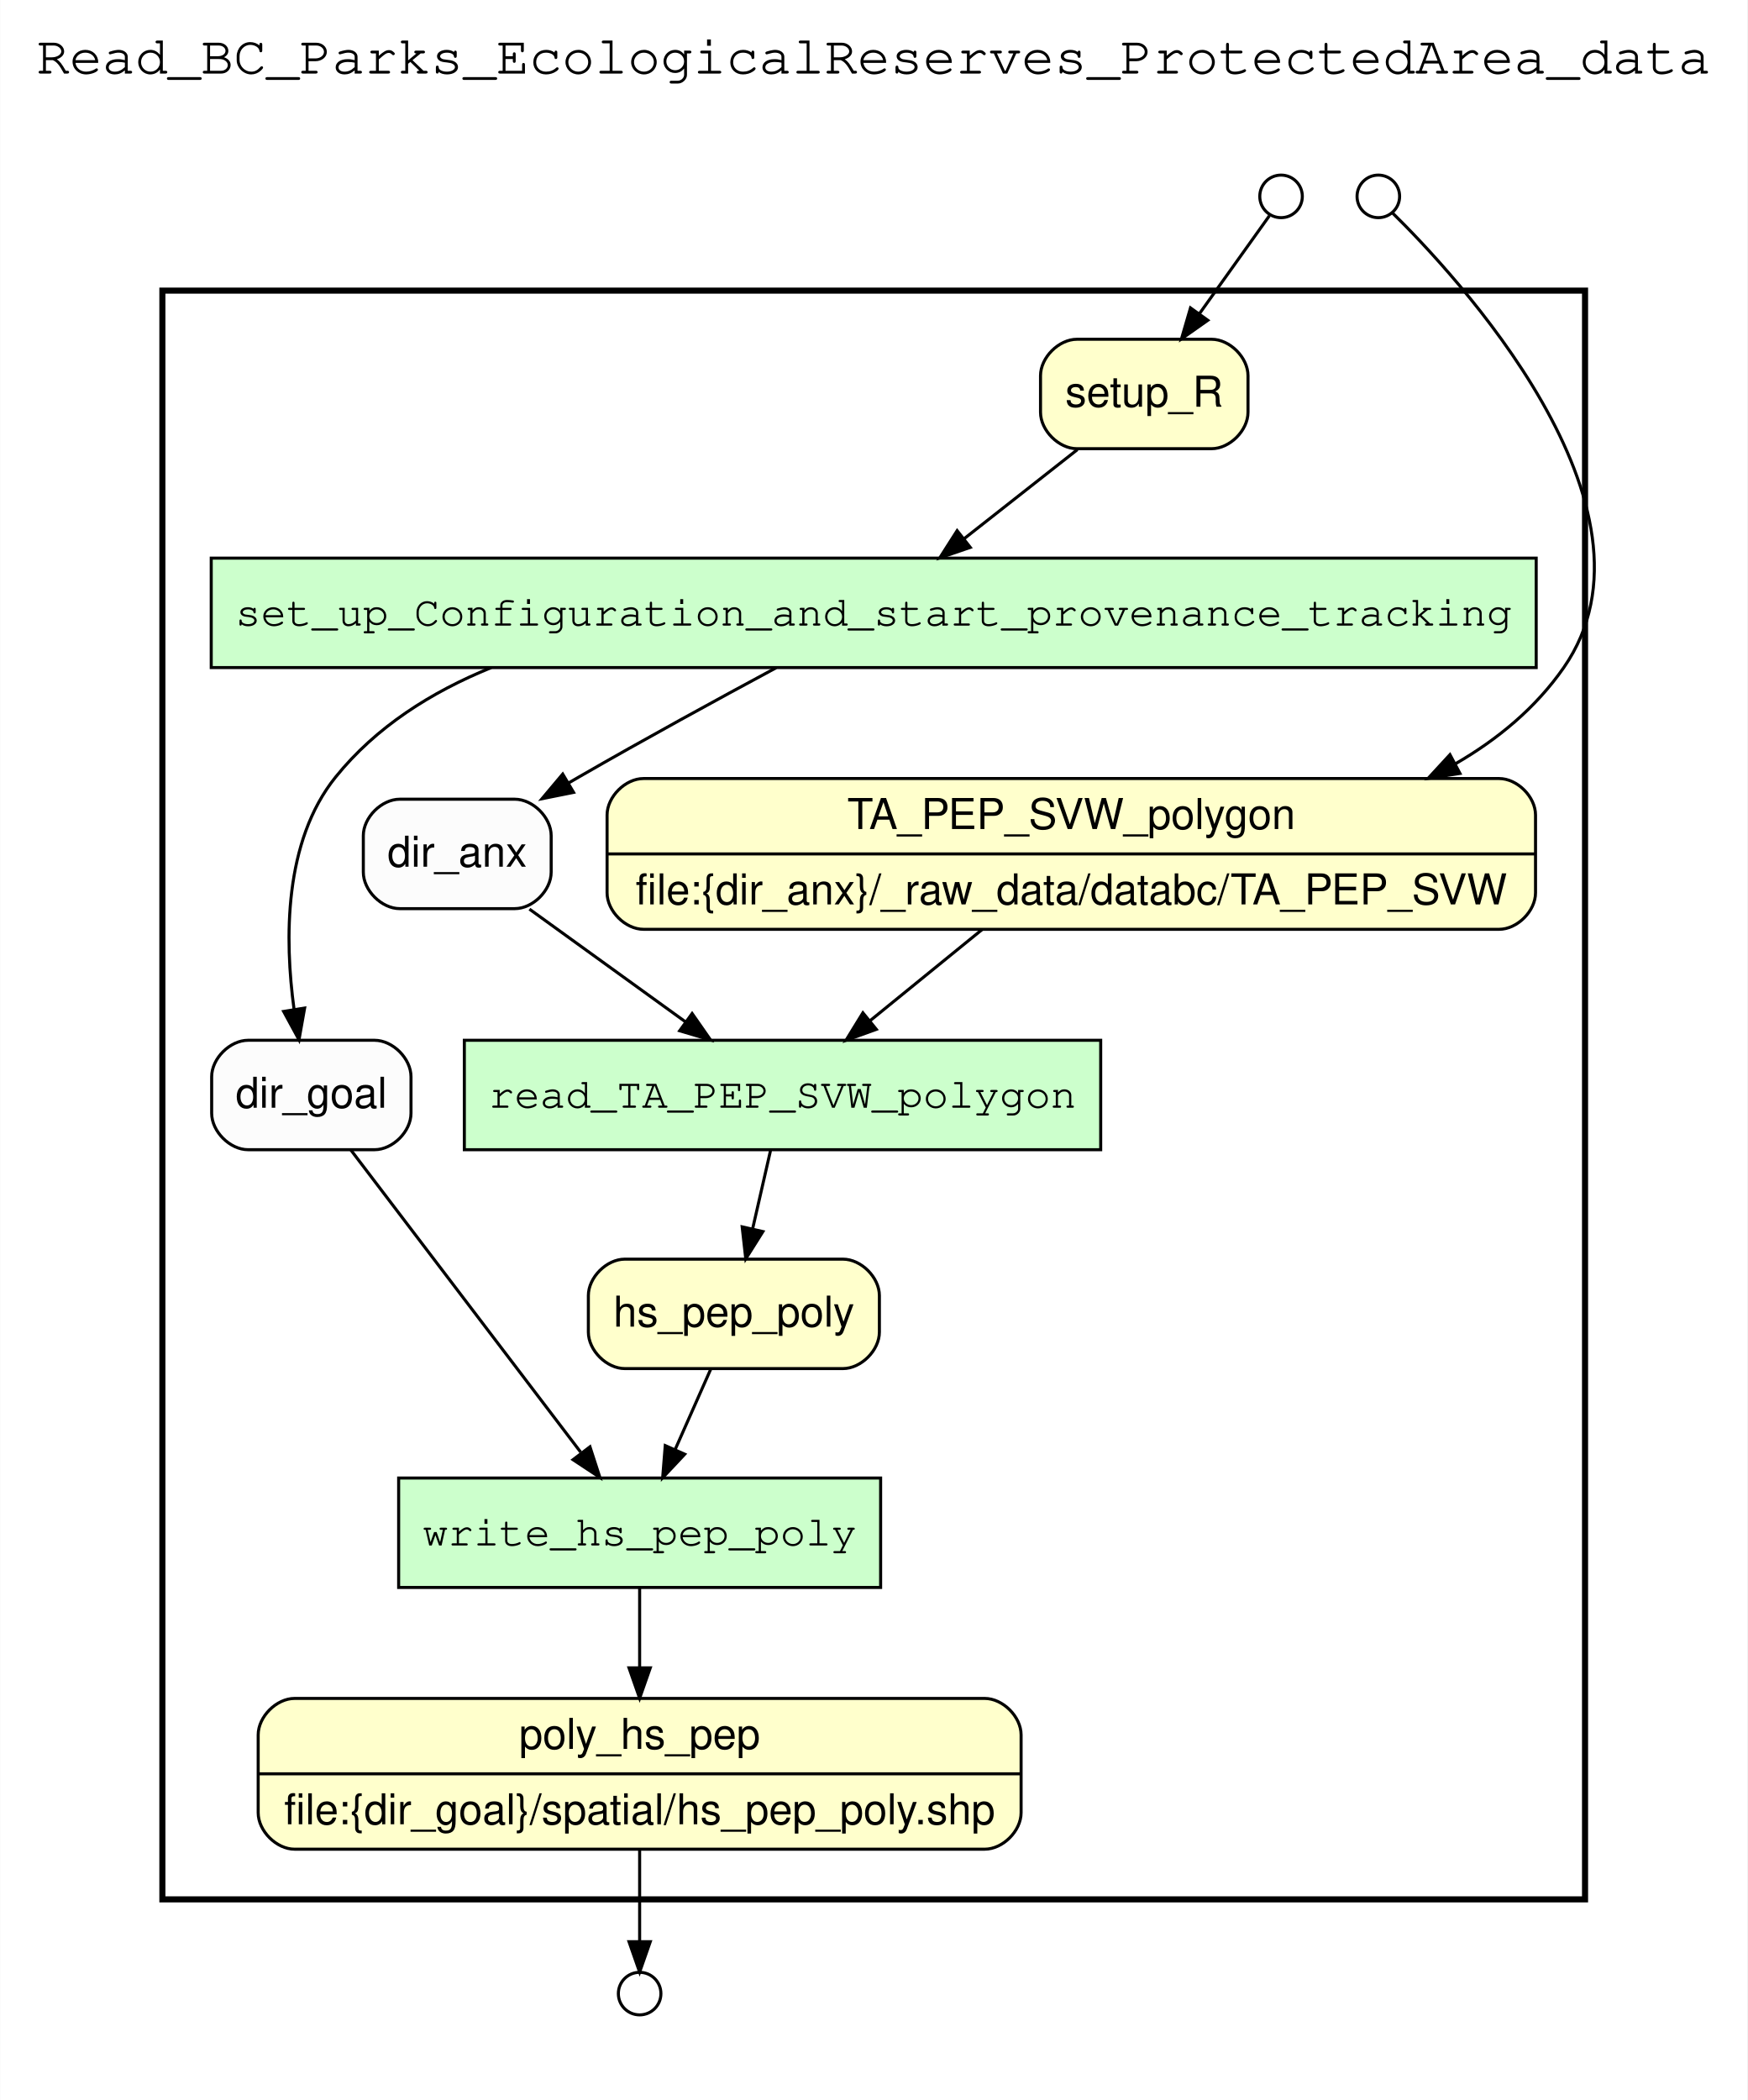
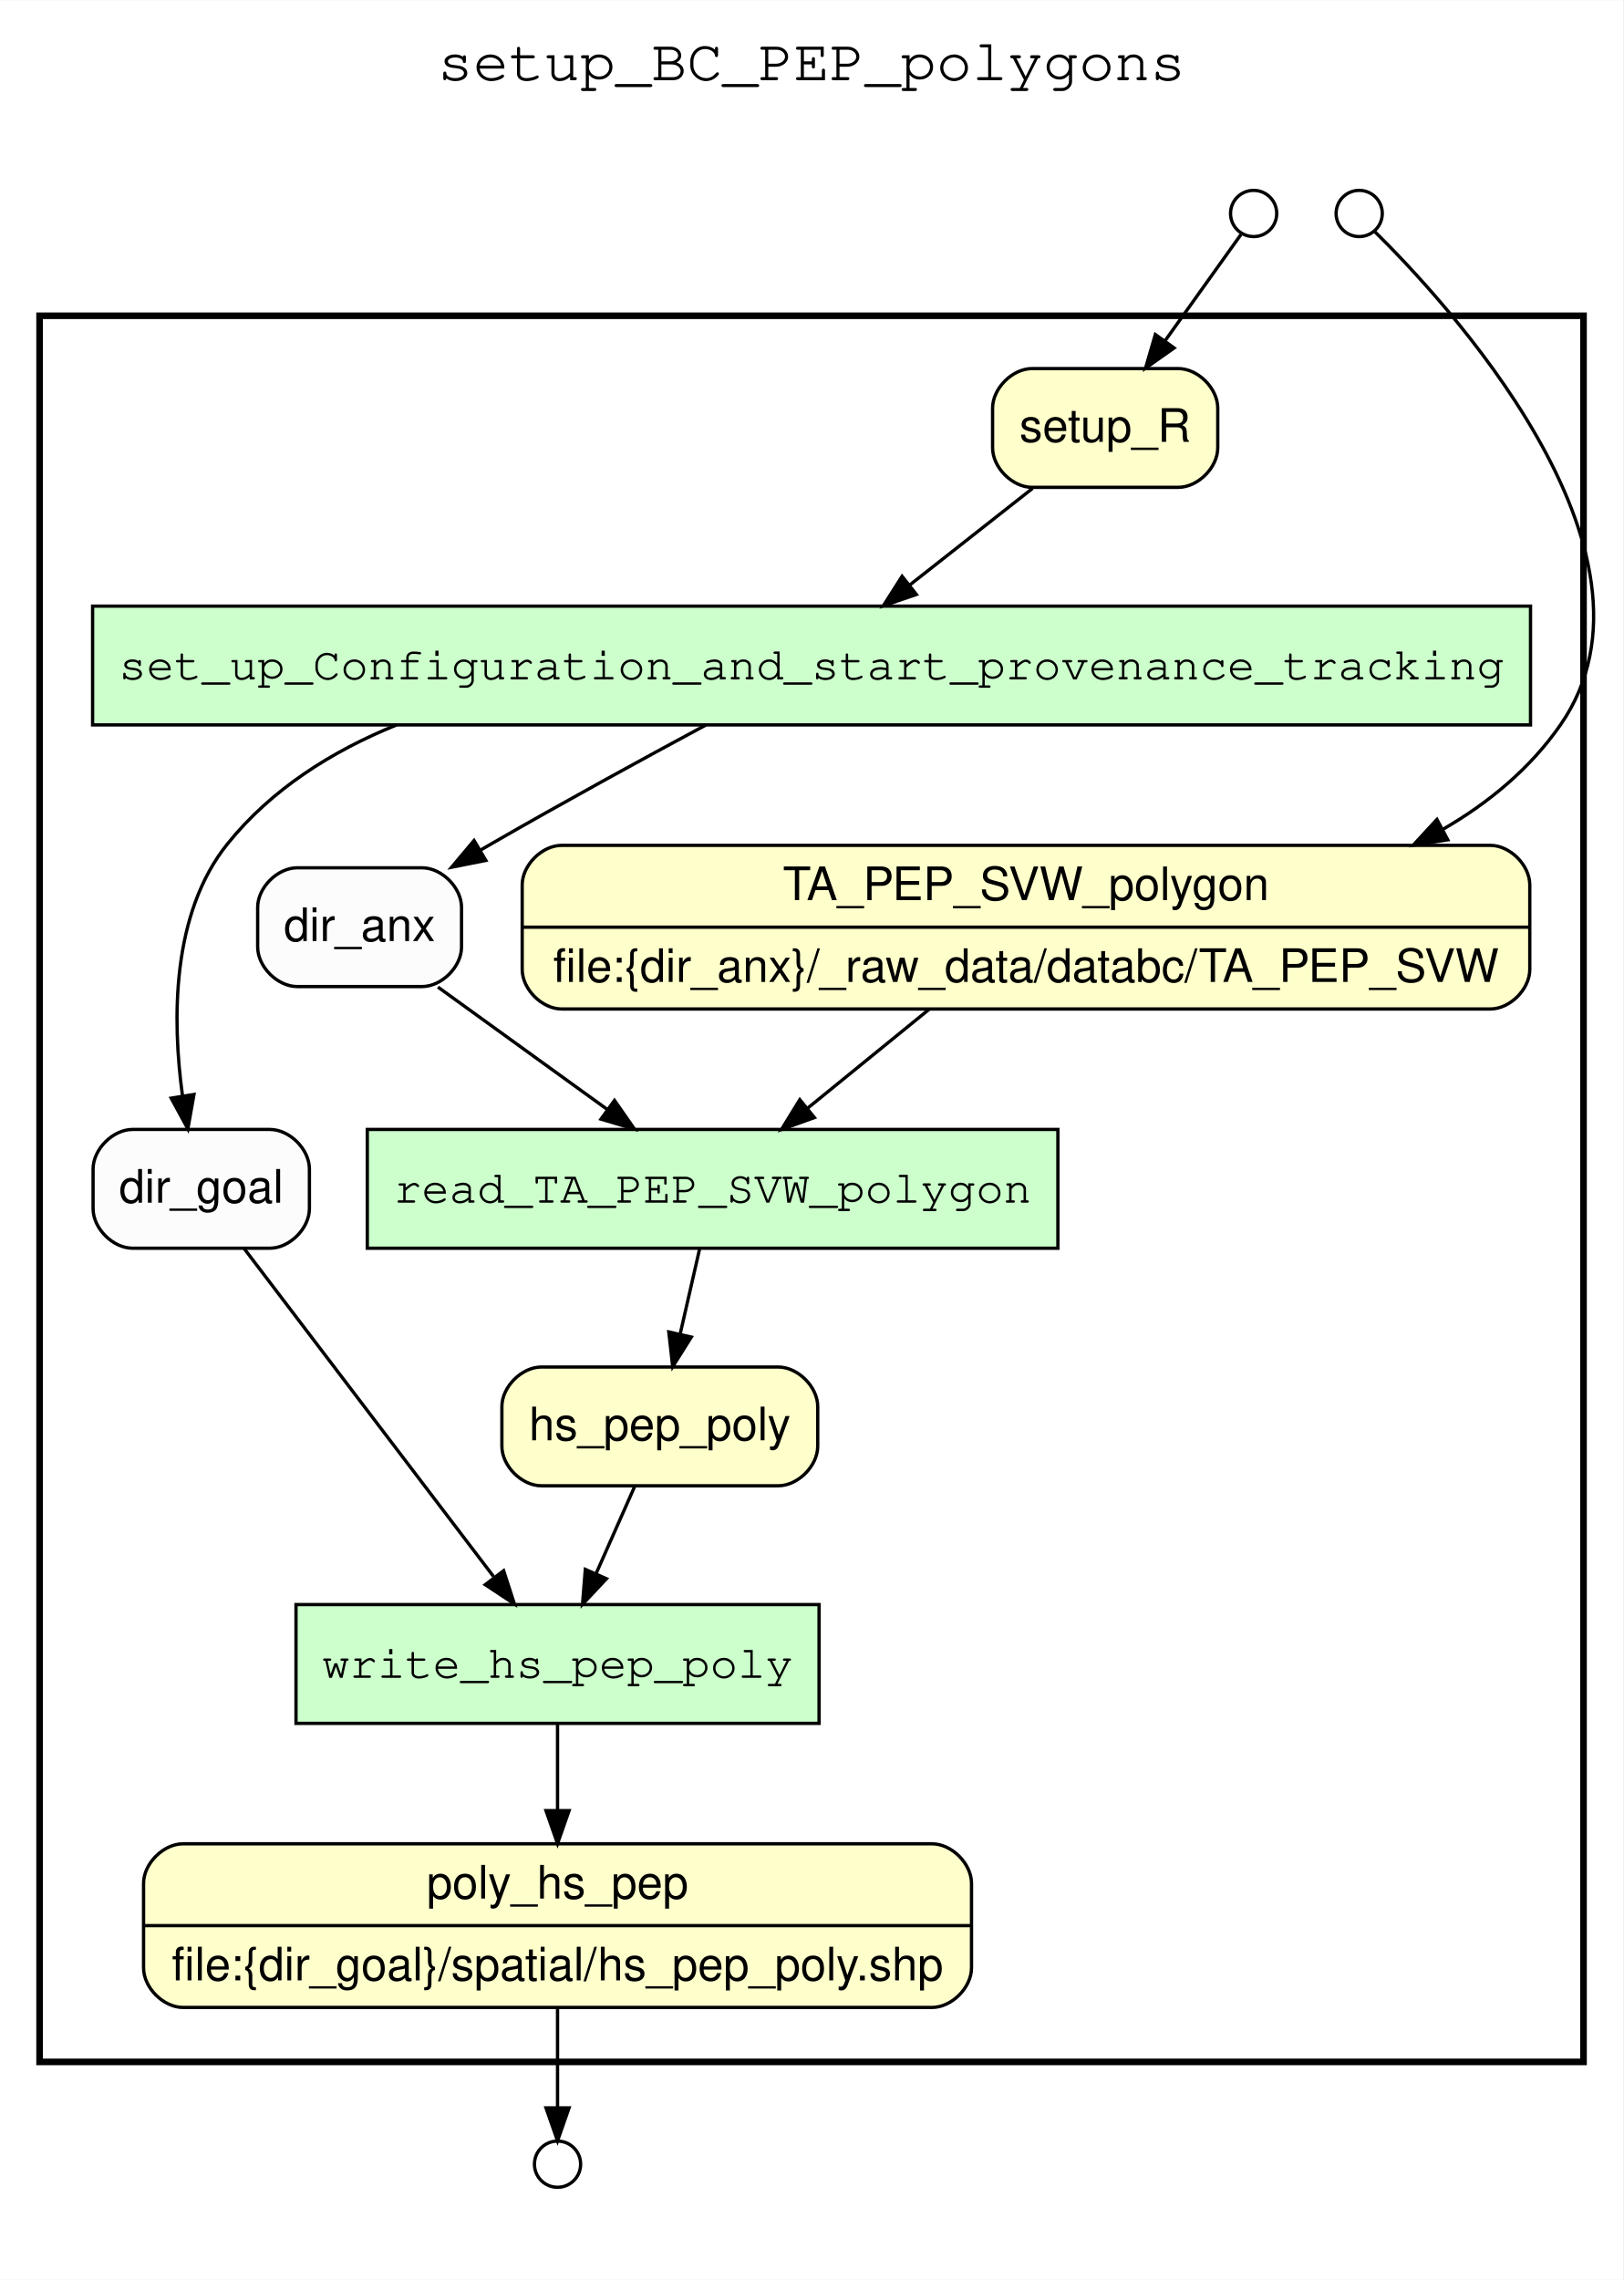
- <svg xmlns="http://www.w3.org/2000/svg" width="575pt" height="691pt" viewBox="0.00 0.00 574.71 690.80">
+ <svg xmlns="http://www.w3.org/2000/svg" width="492pt" height="691pt" viewBox="0.00 0.00 492.00 690.80">
  <g id="graph0" class="graph" transform="scale(1 1) rotate(0) translate(4 686.8)">
-     <polygon fill="white" stroke="none" points="-4,4 -4,-686.8 570.708,-686.8 570.708,4 -4,4" />
-     <text text-anchor="middle" x="283.354" y="-662.6" font-family="Courier,monospace" font-size="18.00">Read_BC_Parks_EcologicalReserves_ProtectedArea_data</text>
+     <polygon fill="white" stroke="none" points="-4,4 -4,-686.8 488,-686.8 488,4 -4,4" />
+     <text text-anchor="middle" x="242" y="-662.6" font-family="Courier,monospace" font-size="18.00">setup_BC_PEP_polygons</text>
    <g id="clust1" class="cluster">
-       <polygon fill="none" stroke="black" stroke-width="2" points="49.354,-62 49.354,-591.2 517.354,-591.2 517.354,-62 49.354,-62" />
+       <polygon fill="none" stroke="black" stroke-width="2" points="8,-62 8,-591.2 476,-591.2 476,-62 8,-62" />
    </g>
    <g id="clust2" class="cluster">
-       <polygon fill="none" stroke="white" stroke-width="2" points="57.354,-70 57.354,-583.2 509.354,-583.2 509.354,-70 57.354,-70" />
+       <polygon fill="none" stroke="white" stroke-width="2" points="16,-70 16,-583.2 468,-583.2 468,-70 16,-70" />
    </g>
    <g id="clust3" class="cluster">
-       <polygon fill="none" stroke="white" points="394.354,-599.2 394.354,-645.2 472.354,-645.2 472.354,-599.2 394.354,-599.2" />
+       <polygon fill="none" stroke="white" points="353,-599.2 353,-645.2 431,-645.2 431,-599.2 353,-599.2" />
    </g>
    <g id="clust4" class="cluster">
-       <polygon fill="none" stroke="white" points="402.354,-607.2 402.354,-637.2 464.354,-637.2 464.354,-607.2 402.354,-607.2" />
+       <polygon fill="none" stroke="white" points="361,-607.2 361,-637.2 423,-637.2 423,-607.2 361,-607.2" />
    </g>
    <g id="clust5" class="cluster">
-       <polygon fill="none" stroke="white" points="183.354,-8 183.354,-54 229.354,-54 229.354,-8 183.354,-8" />
+       <polygon fill="none" stroke="white" points="142,-8 142,-54 188,-54 188,-8 142,-8" />
    </g>
    <g id="clust6" class="cluster">
-       <polygon fill="none" stroke="white" points="191.354,-16 191.354,-46 221.354,-46 221.354,-16 191.354,-16" />
+       <polygon fill="none" stroke="white" points="150,-16 150,-46 180,-46 180,-16 150,-16" />
    </g>
    <g id="node1" class="node">
-       <polygon fill="#ccffcc" stroke="black" points="501.284,-503.2 65.424,-503.2 65.424,-467.2 501.284,-467.2 501.284,-503.2" />
-       <text text-anchor="middle" x="283.354" y="-481" font-family="Courier,monospace" font-size="14.00">set_up_Configuration_and_start_provenance_tracking</text>
+       <polygon fill="#ccffcc" stroke="black" points="459.93,-503.2 24.07,-503.2 24.07,-467.2 459.93,-467.2 459.93,-503.2" />
+       <text text-anchor="middle" x="242" y="-481" font-family="Courier,monospace" font-size="14.00">set_up_Configuration_and_start_provenance_tracking</text>
    </g>
    <g id="node8" class="node">
-       <path fill="#fcfcfc" stroke="black" d="M165.252,-423.9C165.252,-423.9 127.456,-423.9 127.456,-423.9 121.456,-423.9 115.456,-417.9 115.456,-411.9 115.456,-411.9 115.456,-399.9 115.456,-399.9 115.456,-393.9 121.456,-387.9 127.456,-387.9 127.456,-387.9 165.252,-387.9 165.252,-387.9 171.252,-387.9 177.252,-393.9 177.252,-399.9 177.252,-399.9 177.252,-411.9 177.252,-411.9 177.252,-417.9 171.252,-423.9 165.252,-423.9" />
-       <text text-anchor="middle" x="146.354" y="-401.7" font-family="Helvetica,sans-Serif" font-size="14.00">dir_anx</text>
+       <path fill="#fcfcfc" stroke="black" d="M123.898,-423.9C123.898,-423.9 86.102,-423.9 86.102,-423.9 80.102,-423.9 74.102,-417.9 74.102,-411.9 74.102,-411.9 74.102,-399.9 74.102,-399.9 74.102,-393.9 80.102,-387.9 86.102,-387.9 86.102,-387.9 123.898,-387.9 123.898,-387.9 129.898,-387.9 135.898,-393.9 135.898,-399.9 135.898,-399.9 135.898,-411.9 135.898,-411.9 135.898,-417.9 129.898,-423.9 123.898,-423.9" />
+       <text text-anchor="middle" x="105" y="-401.7" font-family="Helvetica,sans-Serif" font-size="14.00">dir_anx</text>
    </g>
    <g id="edge1" class="edge">
-       <path fill="none" stroke="black" d="M251.257,-467.14C232.263,-456.926 207.8,-443.565 186.354,-431.2 185.245,-430.561 184.122,-429.908 182.989,-429.246" />
-       <polygon fill="black" stroke="black" points="184.619,-426.144 174.231,-424.059 181.051,-432.167 184.619,-426.144" />
+       <path fill="none" stroke="black" d="M209.903,-467.14C190.909,-456.926 166.446,-443.565 145,-431.2 143.891,-430.561 142.768,-429.908 141.635,-429.246" />
+       <polygon fill="black" stroke="black" points="143.265,-426.144 132.877,-424.059 139.697,-432.167 143.265,-426.144" />
    </g>
    <g id="node9" class="node">
-       <path fill="#fcfcfc" stroke="black" d="M119.141,-344.6C119.141,-344.6 77.567,-344.6 77.567,-344.6 71.567,-344.6 65.567,-338.6 65.567,-332.6 65.567,-332.6 65.567,-320.6 65.567,-320.6 65.567,-314.6 71.567,-308.6 77.567,-308.6 77.567,-308.6 119.141,-308.6 119.141,-308.6 125.141,-308.6 131.141,-314.6 131.141,-320.6 131.141,-320.6 131.141,-332.6 131.141,-332.6 131.141,-338.6 125.141,-344.6 119.141,-344.6" />
-       <text text-anchor="middle" x="98.354" y="-322.4" font-family="Helvetica,sans-Serif" font-size="14.00">dir_goal</text>
+       <path fill="#fcfcfc" stroke="black" d="M77.787,-344.6C77.787,-344.6 36.213,-344.6 36.213,-344.6 30.213,-344.6 24.213,-338.6 24.213,-332.6 24.213,-332.6 24.213,-320.6 24.213,-320.6 24.213,-314.6 30.213,-308.6 36.213,-308.6 36.213,-308.6 77.787,-308.6 77.787,-308.6 83.787,-308.6 89.787,-314.6 89.787,-320.6 89.787,-320.6 89.787,-332.6 89.787,-332.6 89.787,-338.6 83.787,-344.6 77.787,-344.6" />
+       <text text-anchor="middle" x="57" y="-322.4" font-family="Helvetica,sans-Serif" font-size="14.00">dir_goal</text>
    </g>
    <g id="edge2" class="edge">
-       <path fill="none" stroke="black" d="M157.539,-467.189C137.841,-459.189 119.641,-447.682 106.354,-431.2 89.25,-409.982 89.547,-377.728 92.664,-354.852" />
-       <polygon fill="black" stroke="black" points="96.153,-355.201 94.299,-344.77 89.243,-354.081 96.153,-355.201" />
+       <path fill="none" stroke="black" d="M116.185,-467.189C96.487,-459.189 78.287,-447.682 65,-431.2 47.896,-409.982 48.193,-377.728 51.31,-354.852" />
+       <polygon fill="black" stroke="black" points="54.799,-355.201 52.945,-344.77 47.889,-354.081 54.799,-355.201" />
    </g>
    <g id="node2" class="node">
-       <polygon fill="#ccffcc" stroke="black" points="358.022,-344.6 148.686,-344.6 148.686,-308.6 358.022,-308.6 358.022,-344.6" />
-       <text text-anchor="middle" x="253.354" y="-322.4" font-family="Courier,monospace" font-size="14.00">read_TA_PEP_SVW_polygon</text>
+       <polygon fill="#ccffcc" stroke="black" points="316.668,-344.6 107.332,-344.6 107.332,-308.6 316.668,-308.6 316.668,-344.6" />
+       <text text-anchor="middle" x="212" y="-322.4" font-family="Courier,monospace" font-size="14.00">read_TA_PEP_SVW_polygon</text>
    </g>
    <g id="node7" class="node">
-       <path fill="#ffffcc" stroke="black" d="M273.222,-272.6C273.222,-272.6 201.486,-272.6 201.486,-272.6 195.486,-272.6 189.486,-266.6 189.486,-260.6 189.486,-260.6 189.486,-248.6 189.486,-248.6 189.486,-242.6 195.486,-236.6 201.486,-236.6 201.486,-236.6 273.222,-236.6 273.222,-236.6 279.222,-236.6 285.222,-242.6 285.222,-248.6 285.222,-248.6 285.222,-260.6 285.222,-260.6 285.222,-266.6 279.222,-272.6 273.222,-272.6" />
-       <text text-anchor="middle" x="237.354" y="-250.4" font-family="Helvetica,sans-Serif" font-size="14.00">hs_pep_poly</text>
+       <path fill="#ffffcc" stroke="black" d="M231.868,-272.6C231.868,-272.6 160.132,-272.6 160.132,-272.6 154.132,-272.6 148.132,-266.6 148.132,-260.6 148.132,-260.6 148.132,-248.6 148.132,-248.6 148.132,-242.6 154.132,-236.6 160.132,-236.6 160.132,-236.6 231.868,-236.6 231.868,-236.6 237.868,-236.6 243.868,-242.6 243.868,-248.6 243.868,-248.6 243.868,-260.6 243.868,-260.6 243.868,-266.6 237.868,-272.6 231.868,-272.6" />
+       <text text-anchor="middle" x="196" y="-250.4" font-family="Helvetica,sans-Serif" font-size="14.00">hs_pep_poly</text>
    </g>
    <g id="edge4" class="edge">
-       <path fill="none" stroke="black" d="M249.399,-308.297C247.636,-300.583 245.517,-291.312 243.551,-282.712" />
-       <polygon fill="black" stroke="black" points="246.904,-281.673 241.264,-272.704 240.08,-283.233 246.904,-281.673" />
+       <path fill="none" stroke="black" d="M208.045,-308.297C206.282,-300.583 204.163,-291.312 202.197,-282.712" />
+       <polygon fill="black" stroke="black" points="205.55,-281.673 199.91,-272.704 198.726,-283.233 205.55,-281.673" />
    </g>
    <g id="node3" class="node">
-       <polygon fill="#ccffcc" stroke="black" points="285.63,-200.6 127.078,-200.6 127.078,-164.6 285.63,-164.6 285.63,-200.6" />
-       <text text-anchor="middle" x="206.354" y="-178.4" font-family="Courier,monospace" font-size="14.00">write_hs_pep_poly</text>
+       <polygon fill="#ccffcc" stroke="black" points="244.276,-200.6 85.724,-200.6 85.724,-164.6 244.276,-164.6 244.276,-200.6" />
+       <text text-anchor="middle" x="165" y="-178.4" font-family="Courier,monospace" font-size="14.00">write_hs_pep_poly</text>
    </g>
    <g id="node4" class="node">
-       <path fill="#ffffcc" stroke="black" d="M92.87,-78.5C92.87,-78.5 319.839,-78.5 319.839,-78.5 325.839,-78.5 331.839,-84.5 331.839,-90.5 331.839,-90.5 331.839,-116.1 331.839,-116.1 331.839,-122.1 325.839,-128.1 319.839,-128.1 319.839,-128.1 92.87,-128.1 92.87,-128.1 86.87,-128.1 80.87,-122.1 80.87,-116.1 80.87,-116.1 80.87,-90.5 80.87,-90.5 80.87,-84.5 86.87,-78.5 92.87,-78.5" />
-       <text text-anchor="middle" x="206.354" y="-111.5" font-family="Helvetica,sans-Serif" font-size="14.00">poly_hs_pep</text>
-       <polyline fill="none" stroke="black" points="80.87,-103.3 331.839,-103.3 " />
-       <text text-anchor="middle" x="206.354" y="-86.7" font-family="Helvetica,sans-Serif" font-size="14.00">file:{dir_goal}/spatial/hs_pep_poly.shp</text>
+       <path fill="#ffffcc" stroke="black" d="M51.516,-78.5C51.516,-78.5 278.484,-78.5 278.484,-78.5 284.484,-78.5 290.484,-84.5 290.484,-90.5 290.484,-90.5 290.484,-116.1 290.484,-116.1 290.484,-122.1 284.484,-128.1 278.484,-128.1 278.484,-128.1 51.516,-128.1 51.516,-128.1 45.516,-128.1 39.516,-122.1 39.516,-116.1 39.516,-116.1 39.516,-90.5 39.516,-90.5 39.516,-84.5 45.516,-78.5 51.516,-78.5" />
+       <text text-anchor="middle" x="165" y="-111.5" font-family="Helvetica,sans-Serif" font-size="14.00">poly_hs_pep</text>
+       <polyline fill="none" stroke="black" points="39.516,-103.3 290.484,-103.3 " />
+       <text text-anchor="middle" x="165" y="-86.7" font-family="Helvetica,sans-Serif" font-size="14.00">file:{dir_goal}/spatial/hs_pep_poly.shp</text>
    </g>
    <g id="edge7" class="edge">
-       <path fill="none" stroke="black" d="M206.354,-164.445C206.354,-156.689 206.354,-147.239 206.354,-138.15" />
-       <polygon fill="black" stroke="black" points="209.854,-138.15 206.354,-128.15 202.854,-138.15 209.854,-138.15" />
+       <path fill="none" stroke="black" d="M165,-164.445C165,-156.689 165,-147.239 165,-138.15" />
+       <polygon fill="black" stroke="black" points="168.5,-138.15 165,-128.15 161.5,-138.15 168.5,-138.15" />
    </g>
    <g id="node12" class="node">
-       <ellipse fill="#ffffff" stroke="black" cx="206.354" cy="-31" rx="7" ry="7" />
+       <ellipse fill="#ffffff" stroke="black" cx="165" cy="-31" rx="7" ry="7" />
    </g>
    <g id="edge12" class="edge">
-       <path fill="none" stroke="black" d="M206.354,-78.5C206.354,-68.529 206.354,-57.193 206.354,-48.211" />
-       <polygon fill="black" stroke="black" points="209.854,-48.07 206.354,-38.07 202.854,-48.07 209.854,-48.07" />
+       <path fill="none" stroke="black" d="M165,-78.5C165,-68.529 165,-57.193 165,-48.211" />
+       <polygon fill="black" stroke="black" points="168.5,-48.07 165,-38.07 161.5,-48.07 168.5,-48.07" />
    </g>
    <g id="node5" class="node">
-       <path fill="#ffffcc" stroke="black" d="M394.482,-575.2C394.482,-575.2 350.226,-575.2 350.226,-575.2 344.226,-575.2 338.226,-569.2 338.226,-563.2 338.226,-563.2 338.226,-551.2 338.226,-551.2 338.226,-545.2 344.226,-539.2 350.226,-539.2 350.226,-539.2 394.482,-539.2 394.482,-539.2 400.482,-539.2 406.482,-545.2 406.482,-551.2 406.482,-551.2 406.482,-563.2 406.482,-563.2 406.482,-569.2 400.482,-575.2 394.482,-575.2" />
-       <text text-anchor="middle" x="372.354" y="-553" font-family="Helvetica,sans-Serif" font-size="14.00">setup_R</text>
+       <path fill="#ffffcc" stroke="black" d="M353.128,-575.2C353.128,-575.2 308.872,-575.2 308.872,-575.2 302.872,-575.2 296.872,-569.2 296.872,-563.2 296.872,-563.2 296.872,-551.2 296.872,-551.2 296.872,-545.2 302.872,-539.2 308.872,-539.2 308.872,-539.2 353.128,-539.2 353.128,-539.2 359.128,-539.2 365.128,-545.2 365.128,-551.2 365.128,-551.2 365.128,-563.2 365.128,-563.2 365.128,-569.2 359.128,-575.2 353.128,-575.2" />
+       <text text-anchor="middle" x="331" y="-553" font-family="Helvetica,sans-Serif" font-size="14.00">setup_R</text>
    </g>
    <g id="edge3" class="edge">
-       <path fill="none" stroke="black" d="M350.354,-538.897C339.145,-530.081 325.352,-519.232 313.2,-509.674" />
-       <polygon fill="black" stroke="black" points="315.125,-506.735 305.101,-503.304 310.797,-512.238 315.125,-506.735" />
+       <path fill="none" stroke="black" d="M309,-538.897C297.791,-530.081 283.998,-519.232 271.846,-509.674" />
+       <polygon fill="black" stroke="black" points="273.771,-506.735 263.747,-503.304 269.443,-512.238 273.771,-506.735" />
    </g>
    <g id="node6" class="node">
-       <path fill="#ffffcc" stroke="black" d="M207.643,-381.1C207.643,-381.1 489.065,-381.1 489.065,-381.1 495.065,-381.1 501.065,-387.1 501.065,-393.1 501.065,-393.1 501.065,-418.7 501.065,-418.7 501.065,-424.7 495.065,-430.7 489.065,-430.7 489.065,-430.7 207.643,-430.7 207.643,-430.7 201.643,-430.7 195.643,-424.7 195.643,-418.7 195.643,-418.7 195.643,-393.1 195.643,-393.1 195.643,-387.1 201.643,-381.1 207.643,-381.1" />
-       <text text-anchor="middle" x="348.354" y="-414.1" font-family="Helvetica,sans-Serif" font-size="14.00">TA_PEP_SVW_polygon</text>
-       <polyline fill="none" stroke="black" points="195.643,-405.9 501.065,-405.9 " />
-       <text text-anchor="middle" x="348.354" y="-389.3" font-family="Helvetica,sans-Serif" font-size="14.00">file:{dir_anx}/_raw_data/databc/TA_PEP_SVW</text>
+       <path fill="#ffffcc" stroke="black" d="M166.289,-381.1C166.289,-381.1 447.711,-381.1 447.711,-381.1 453.711,-381.1 459.711,-387.1 459.711,-393.1 459.711,-393.1 459.711,-418.7 459.711,-418.7 459.711,-424.7 453.711,-430.7 447.711,-430.7 447.711,-430.7 166.289,-430.7 166.289,-430.7 160.289,-430.7 154.289,-424.7 154.289,-418.7 154.289,-418.7 154.289,-393.1 154.289,-393.1 154.289,-387.1 160.289,-381.1 166.289,-381.1" />
+       <text text-anchor="middle" x="307" y="-414.1" font-family="Helvetica,sans-Serif" font-size="14.00">TA_PEP_SVW_polygon</text>
+       <polyline fill="none" stroke="black" points="154.289,-405.9 459.711,-405.9 " />
+       <text text-anchor="middle" x="307" y="-389.3" font-family="Helvetica,sans-Serif" font-size="14.00">file:{dir_anx}/_raw_data/databc/TA_PEP_SVW</text>
    </g>
    <g id="edge6" class="edge">
-       <path fill="none" stroke="black" d="M319.076,-381.077C307.293,-371.489 293.747,-360.467 282.026,-350.93" />
-       <polygon fill="black" stroke="black" points="284.213,-348.197 274.247,-344.6 279.795,-353.627 284.213,-348.197" />
+       <path fill="none" stroke="black" d="M277.722,-381.077C265.939,-371.489 252.393,-360.467 240.672,-350.93" />
+       <polygon fill="black" stroke="black" points="242.859,-348.197 232.893,-344.6 238.441,-353.627 242.859,-348.197" />
    </g>
    <g id="edge8" class="edge">
-       <path fill="none" stroke="black" d="M229.691,-236.297C226.162,-228.328 221.898,-218.7 217.985,-209.864" />
-       <polygon fill="black" stroke="black" points="221.178,-208.431 213.929,-200.704 214.778,-211.265 221.178,-208.431" />
+       <path fill="none" stroke="black" d="M188.337,-236.297C184.808,-228.328 180.544,-218.7 176.631,-209.864" />
+       <polygon fill="black" stroke="black" points="179.824,-208.431 172.575,-200.704 173.424,-211.265 179.824,-208.431" />
    </g>
    <g id="edge5" class="edge">
-       <path fill="none" stroke="black" d="M170.101,-387.745C185.201,-376.836 204.937,-362.578 221.403,-350.683" />
-       <polygon fill="black" stroke="black" points="223.617,-353.401 229.674,-344.707 219.518,-347.726 223.617,-353.401" />
+       <path fill="none" stroke="black" d="M128.747,-387.745C143.846,-376.836 163.583,-362.578 180.049,-350.683" />
+       <polygon fill="black" stroke="black" points="182.263,-353.401 188.32,-344.707 178.164,-347.726 182.263,-353.401" />
    </g>
    <g id="edge9" class="edge">
-       <path fill="none" stroke="black" d="M111.381,-308.471C130.193,-283.737 165.099,-237.842 186.951,-209.112" />
-       <polygon fill="black" stroke="black" points="190.013,-210.868 193.281,-200.789 184.441,-206.63 190.013,-210.868" />
+       <path fill="none" stroke="black" d="M70.027,-308.471C88.839,-283.737 123.745,-237.842 145.596,-209.112" />
+       <polygon fill="black" stroke="black" points="148.659,-210.868 151.926,-200.789 143.087,-206.63 148.659,-210.868" />
    </g>
    <g id="node10" class="node">
-       <ellipse fill="#ffffff" stroke="black" cx="449.354" cy="-622.2" rx="7" ry="7" />
+       <ellipse fill="#ffffff" stroke="black" cx="408" cy="-622.2" rx="7" ry="7" />
    </g>
    <g id="edge10" class="edge">
-       <path fill="none" stroke="black" d="M453.958,-616.808C473.501,-597.633 546.946,-519.864 510.354,-467.2 501.137,-453.934 488.633,-443.581 474.633,-435.502" />
-       <polygon fill="black" stroke="black" points="476.209,-432.376 465.739,-430.76 472.916,-438.553 476.209,-432.376" />
+       <path fill="none" stroke="black" d="M412.604,-616.808C432.147,-597.633 505.591,-519.864 469,-467.2 459.783,-453.934 447.279,-443.581 433.279,-435.502" />
+       <polygon fill="black" stroke="black" points="434.855,-432.376 424.384,-430.76 431.562,-438.553 434.855,-432.376" />
    </g>
    <g id="node11" class="node">
-       <ellipse fill="#ffffff" stroke="black" cx="417.354" cy="-622.2" rx="7" ry="7" />
+       <ellipse fill="#ffffff" stroke="black" cx="376" cy="-622.2" rx="7" ry="7" />
    </g>
    <g id="edge11" class="edge">
-       <path fill="none" stroke="black" d="M413.517,-615.829C408.421,-608.693 399.069,-595.6 390.565,-583.696" />
-       <polygon fill="black" stroke="black" points="393.257,-581.443 384.597,-575.34 387.561,-585.511 393.257,-581.443" />
+       <path fill="none" stroke="black" d="M372.163,-615.829C367.067,-608.693 357.715,-595.6 349.211,-583.696" />
+       <polygon fill="black" stroke="black" points="351.903,-581.443 343.243,-575.34 346.207,-585.511 351.903,-581.443" />
    </g>
  </g>
</svg>
